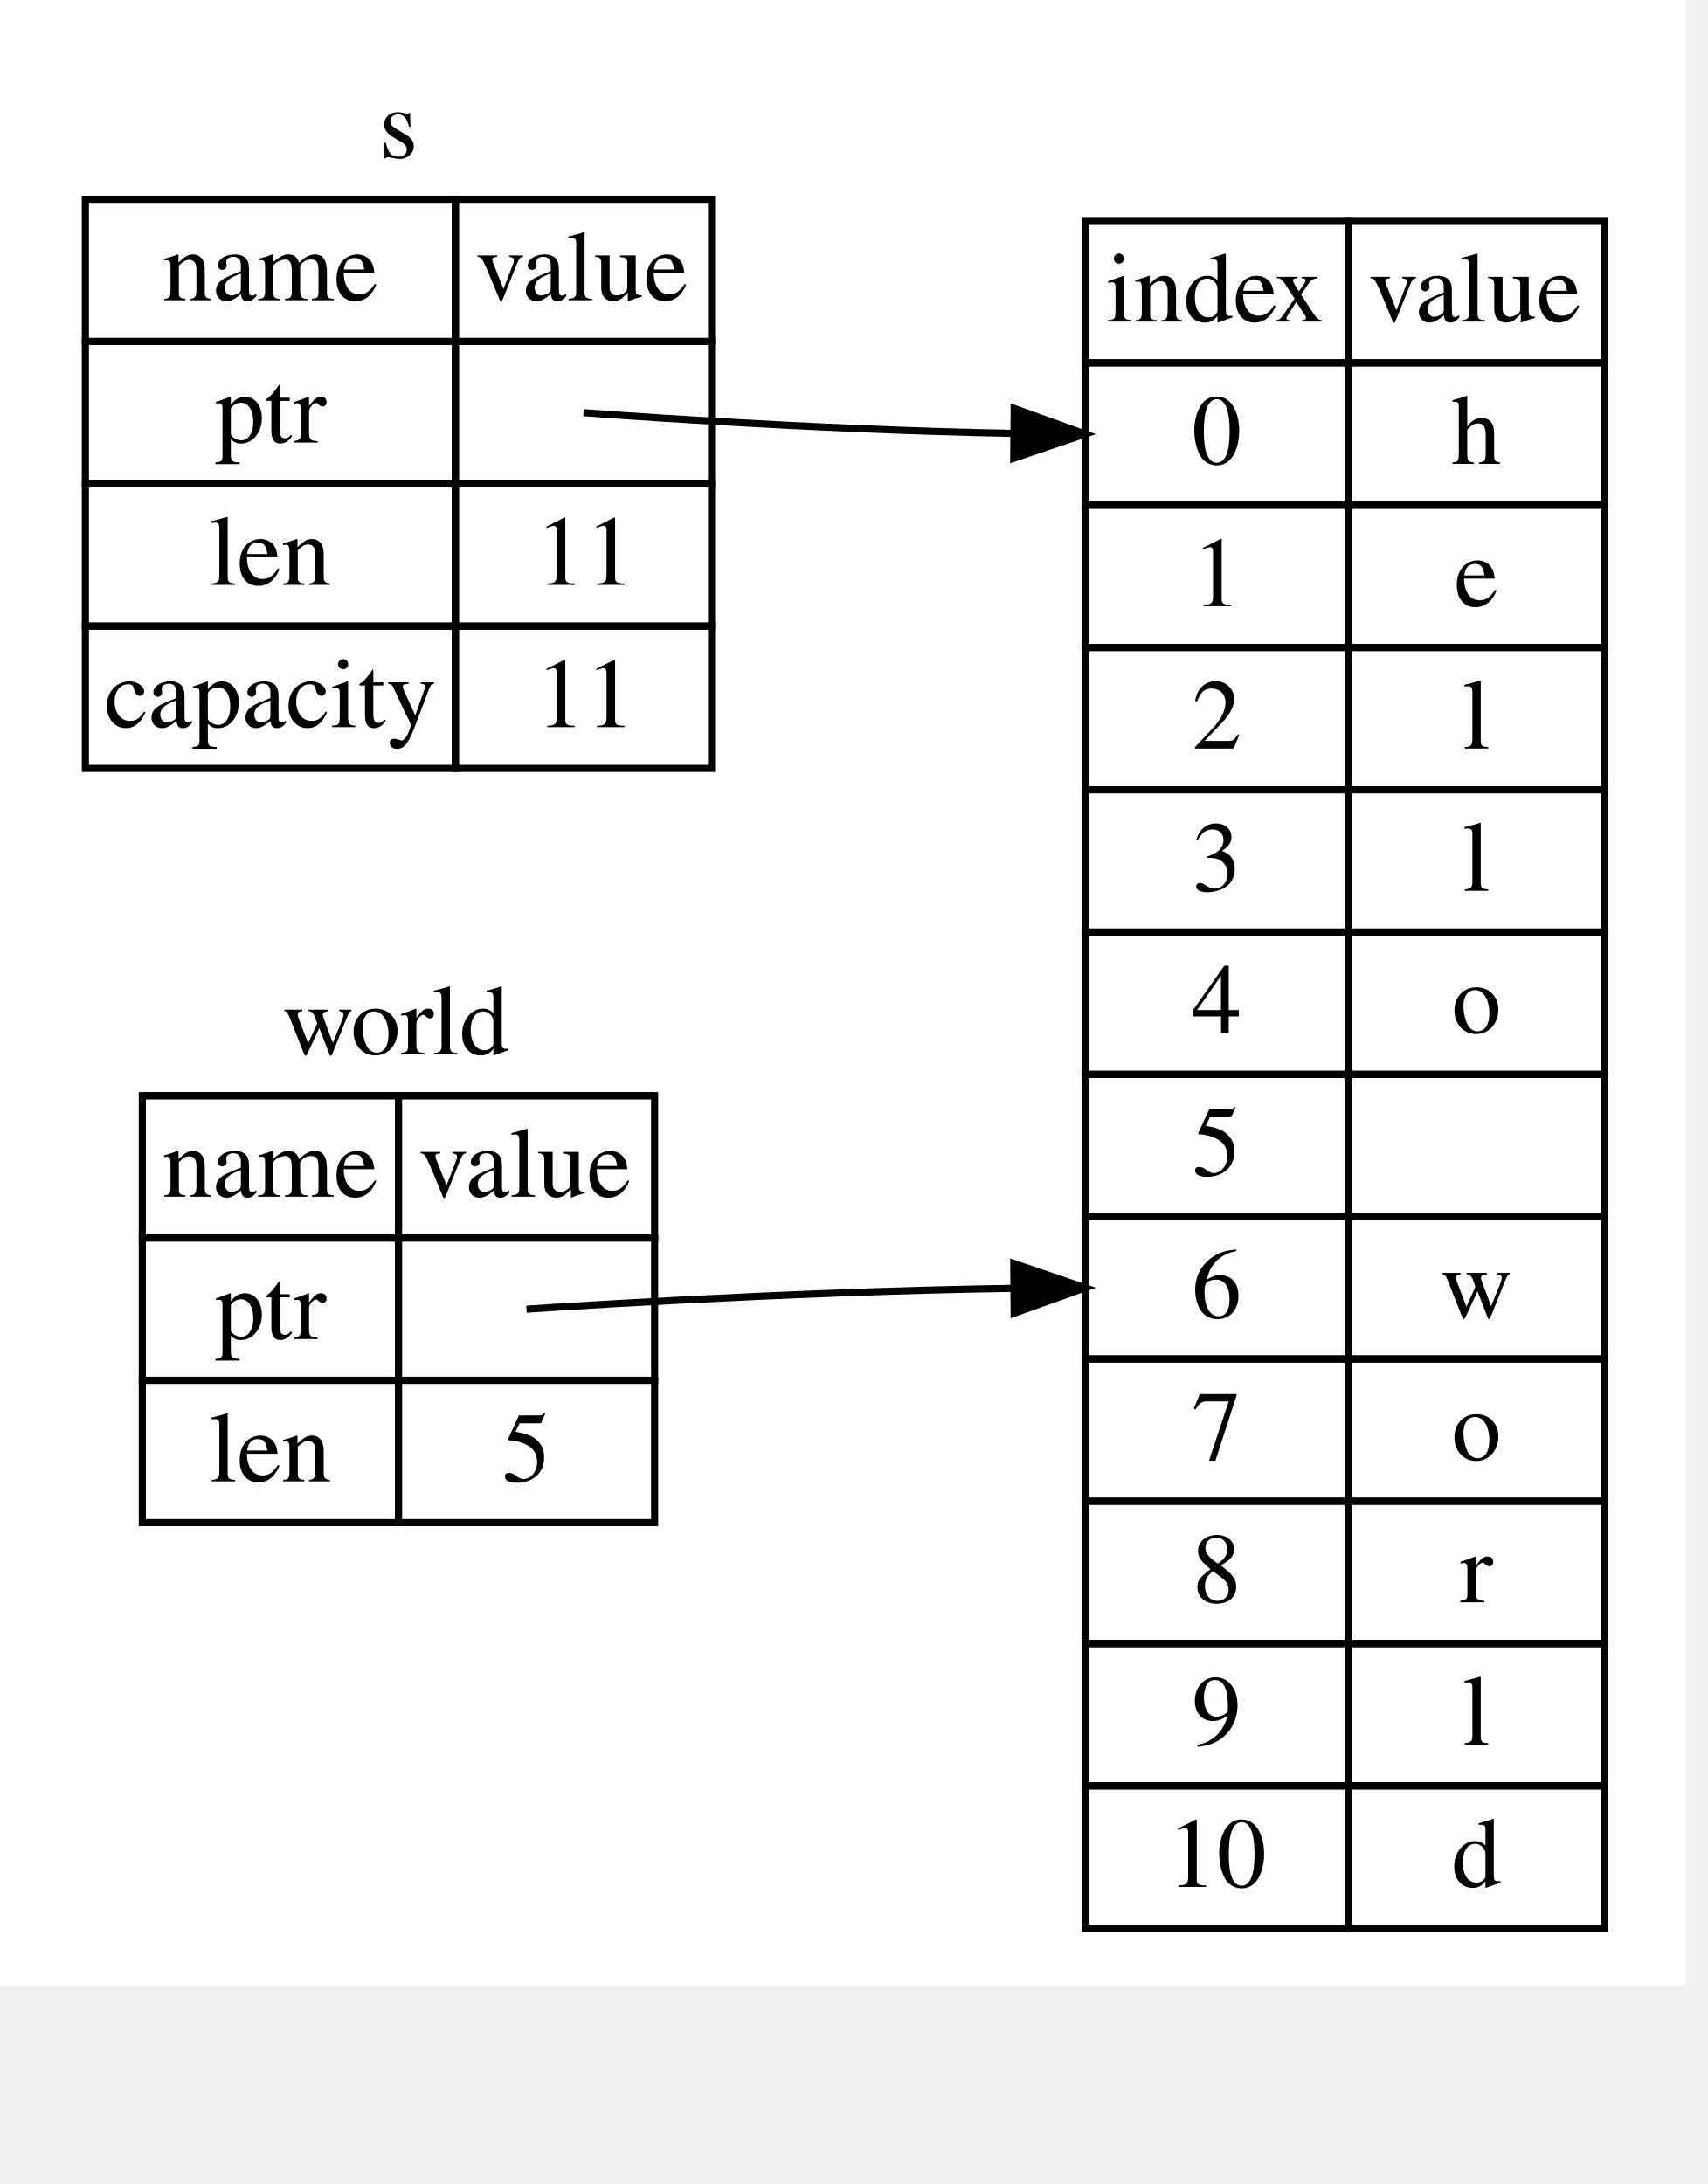
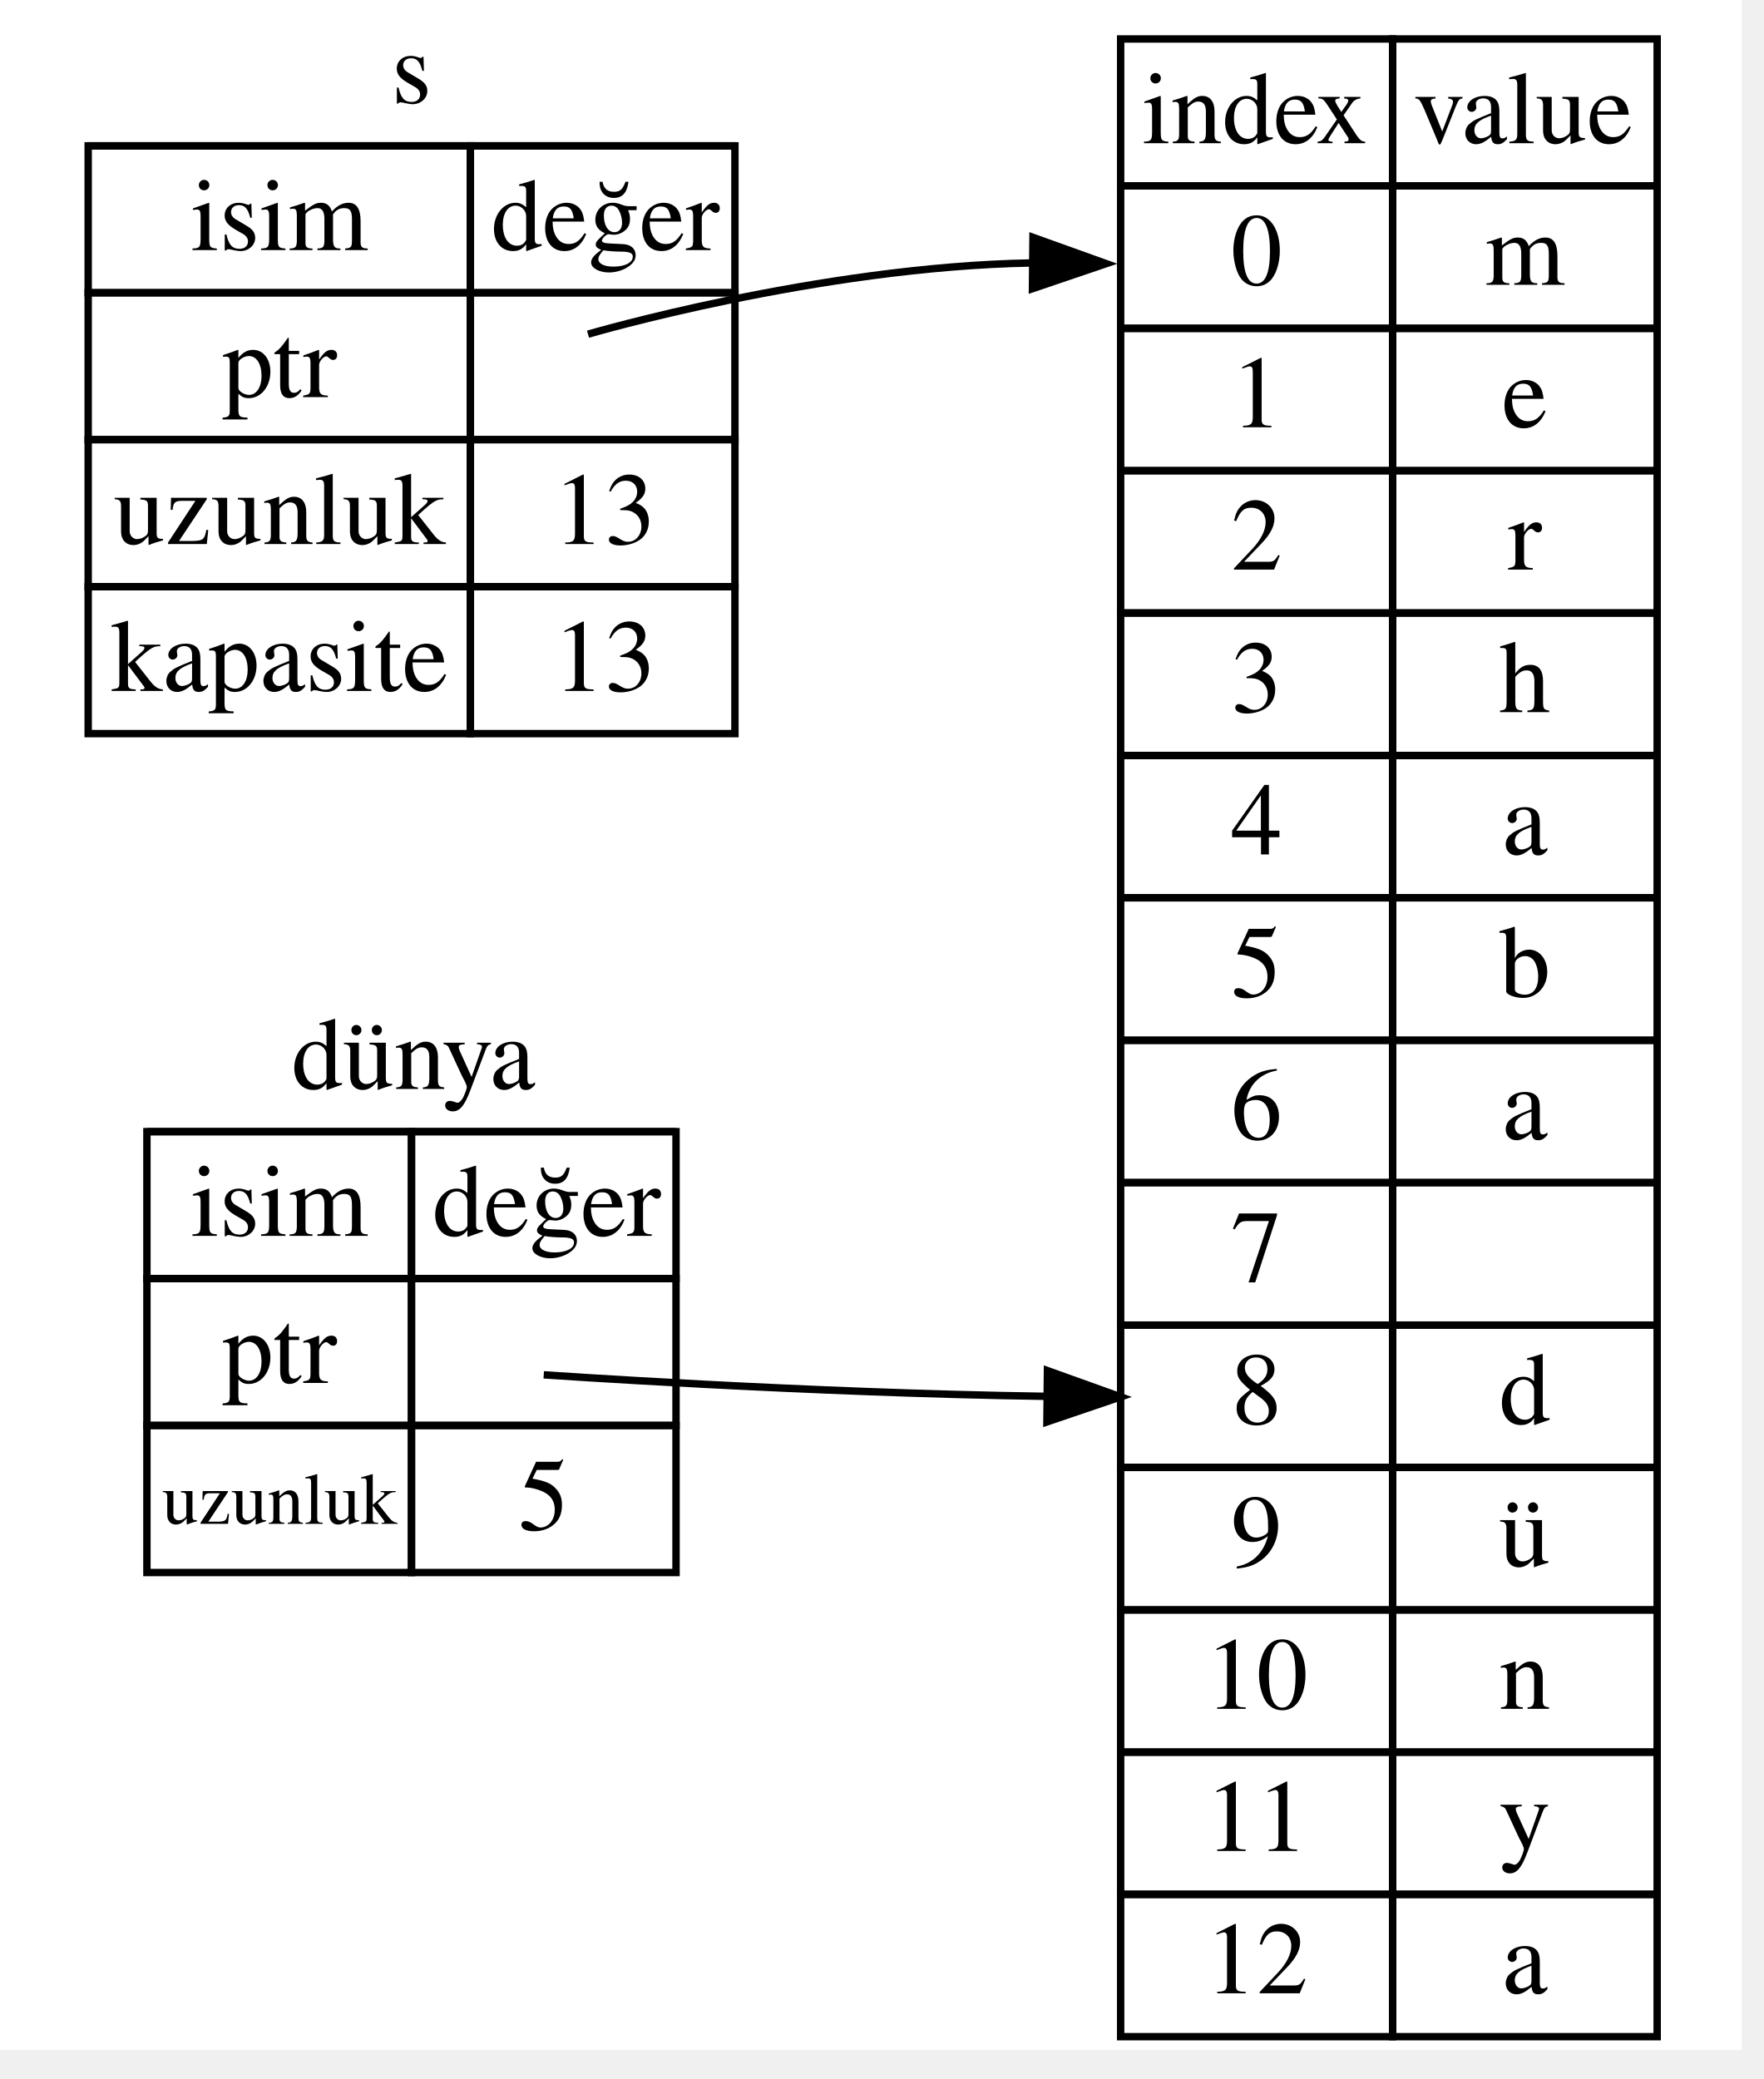
- <svg xmlns="http://www.w3.org/2000/svg" viewBox="0.00 0.00 1000.00 1279.00">
-   <g id="graph0" class="graph" transform="scale(4.1667 4.1667) rotate(0) translate(4 275)">
-     <polygon fill="#ffffff" stroke="transparent" points="-4,4 -4,-275 233,-275 233,4 -4,4" />
-     <g id="node1" class="node">
-       <polyline fill="none" stroke="#000000" points="16,-121 88,-121 " />
-       <text text-anchor="start" x="35.669" y="-126.8" font-family="Times,serif" font-size="14.00" fill="#000000">world</text>
-       <polygon fill="none" stroke="#000000" points="16,-101 16,-121 52,-121 52,-101 16,-101" />
-       <text text-anchor="start" x="18.841" y="-106.8" font-family="Times,serif" font-size="14.00" fill="#000000">name</text>
-       <polygon fill="none" stroke="#000000" points="52,-101 52,-121 88,-121 88,-101 52,-101" />
-       <text text-anchor="start" x="54.841" y="-106.8" font-family="Times,serif" font-size="14.00" fill="#000000">value</text>
-       <polygon fill="none" stroke="#000000" points="16,-81 16,-101 52,-101 52,-81 16,-81" />
-       <text text-anchor="start" x="26.224" y="-86.8" font-family="Times,serif" font-size="14.00" fill="#000000">ptr</text>
-       <polygon fill="none" stroke="#000000" points="52,-81 52,-101 88,-101 88,-81 52,-81" />
-       <polygon fill="none" stroke="#000000" points="16,-61 16,-81 52,-81 52,-61 16,-61" />
-       <text text-anchor="start" x="25.448" y="-66.8" font-family="Times,serif" font-size="14.00" fill="#000000">len</text>
-       <polygon fill="none" stroke="#000000" points="52,-61 52,-81 88,-81 88,-61 52,-61" />
-       <text text-anchor="start" x="66.5" y="-66.8" font-family="Times,serif" font-size="14.00" fill="#000000">5</text>
-     </g>
-     <g id="node3" class="node">
-       <polygon fill="none" stroke="#000000" points="148.5,-224 148.5,-244 185.5,-244 185.5,-224 148.5,-224" />
-       <text text-anchor="start" x="151.448" y="-229.8" font-family="Times,serif" font-size="14.00" fill="#000000">index</text>
-       <polygon fill="none" stroke="#000000" points="185.5,-224 185.5,-244 221.5,-244 221.5,-224 185.5,-224" />
-       <text text-anchor="start" x="188.341" y="-229.8" font-family="Times,serif" font-size="14.00" fill="#000000">value</text>
-       <polygon fill="none" stroke="#000000" points="148.5,-204 148.5,-224 185.5,-224 185.5,-204 148.5,-204" />
-       <text text-anchor="start" x="163.5" y="-209.8" font-family="Times,serif" font-size="14.00" fill="#000000">0</text>
-       <polygon fill="none" stroke="#000000" points="185.5,-204 185.5,-224 221.5,-224 221.5,-204 185.5,-204" />
-       <text text-anchor="start" x="200" y="-209.8" font-family="Times,serif" font-size="14.00" fill="#000000">h</text>
-       <polygon fill="none" stroke="#000000" points="148.5,-184 148.5,-204 185.5,-204 185.5,-184 148.5,-184" />
-       <text text-anchor="start" x="163.5" y="-189.8" font-family="Times,serif" font-size="14.00" fill="#000000">1</text>
-       <polygon fill="none" stroke="#000000" points="185.5,-184 185.5,-204 221.5,-204 221.5,-184 185.5,-184" />
-       <text text-anchor="start" x="200.393" y="-189.8" font-family="Times,serif" font-size="14.00" fill="#000000">e</text>
-       <polygon fill="none" stroke="#000000" points="148.5,-164 148.5,-184 185.5,-184 185.5,-164 148.5,-164" />
-       <text text-anchor="start" x="163.5" y="-169.8" font-family="Times,serif" font-size="14.00" fill="#000000">2</text>
-       <polygon fill="none" stroke="#000000" points="185.5,-164 185.5,-184 221.5,-184 221.5,-164 185.5,-164" />
-       <text text-anchor="start" x="201.555" y="-169.8" font-family="Times,serif" font-size="14.00" fill="#000000">l</text>
-       <polygon fill="none" stroke="#000000" points="148.5,-144 148.5,-164 185.5,-164 185.5,-144 148.5,-144" />
-       <text text-anchor="start" x="163.5" y="-149.8" font-family="Times,serif" font-size="14.00" fill="#000000">3</text>
-       <polygon fill="none" stroke="#000000" points="185.5,-144 185.5,-164 221.5,-164 221.5,-144 185.5,-144" />
-       <text text-anchor="start" x="201.555" y="-149.8" font-family="Times,serif" font-size="14.00" fill="#000000">l</text>
-       <polygon fill="none" stroke="#000000" points="148.5,-124 148.5,-144 185.5,-144 185.5,-124 148.5,-124" />
-       <text text-anchor="start" x="163.5" y="-129.8" font-family="Times,serif" font-size="14.00" fill="#000000">4</text>
-       <polygon fill="none" stroke="#000000" points="185.5,-124 185.5,-144 221.5,-144 221.5,-124 185.5,-124" />
-       <text text-anchor="start" x="200" y="-129.8" font-family="Times,serif" font-size="14.00" fill="#000000">o</text>
-       <polygon fill="none" stroke="#000000" points="148.5,-104 148.5,-124 185.5,-124 185.5,-104 148.5,-104" />
-       <text text-anchor="start" x="163.5" y="-109.8" font-family="Times,serif" font-size="14.00" fill="#000000">5</text>
-       <polygon fill="none" stroke="#000000" points="185.5,-104 185.5,-124 221.5,-124 221.5,-104 185.5,-104" />
-       <text text-anchor="start" x="201.75" y="-109.8" font-family="Times,serif" font-size="14.00" fill="#000000"> </text>
-       <polygon fill="none" stroke="#000000" points="148.5,-84 148.5,-104 185.5,-104 185.5,-84 148.5,-84" />
-       <text text-anchor="start" x="163.5" y="-89.8" font-family="Times,serif" font-size="14.00" fill="#000000">6</text>
-       <polygon fill="none" stroke="#000000" points="185.5,-84 185.5,-104 221.5,-104 221.5,-84 185.5,-84" />
-       <text text-anchor="start" x="198.445" y="-89.8" font-family="Times,serif" font-size="14.00" fill="#000000">w</text>
-       <polygon fill="none" stroke="#000000" points="148.5,-64 148.5,-84 185.5,-84 185.5,-64 148.5,-64" />
-       <text text-anchor="start" x="163.5" y="-69.8" font-family="Times,serif" font-size="14.00" fill="#000000">7</text>
-       <polygon fill="none" stroke="#000000" points="185.5,-64 185.5,-84 221.5,-84 221.5,-64 185.5,-64" />
-       <text text-anchor="start" x="200" y="-69.8" font-family="Times,serif" font-size="14.00" fill="#000000">o</text>
-       <polygon fill="none" stroke="#000000" points="148.5,-44 148.5,-64 185.5,-64 185.5,-44 148.5,-44" />
-       <text text-anchor="start" x="163.5" y="-49.8" font-family="Times,serif" font-size="14.00" fill="#000000">8</text>
-       <polygon fill="none" stroke="#000000" points="185.5,-44 185.5,-64 221.5,-64 221.5,-44 185.5,-44" />
-       <text text-anchor="start" x="201.169" y="-49.8" font-family="Times,serif" font-size="14.00" fill="#000000">r</text>
-       <polygon fill="none" stroke="#000000" points="148.5,-24 148.5,-44 185.5,-44 185.5,-24 148.5,-24" />
-       <text text-anchor="start" x="163.5" y="-29.8" font-family="Times,serif" font-size="14.00" fill="#000000">9</text>
-       <polygon fill="none" stroke="#000000" points="185.5,-24 185.5,-44 221.5,-44 221.5,-24 185.5,-24" />
-       <text text-anchor="start" x="201.555" y="-29.8" font-family="Times,serif" font-size="14.00" fill="#000000">l</text>
-       <polygon fill="none" stroke="#000000" points="148.5,-4 148.5,-24 185.5,-24 185.5,-4 148.5,-4" />
-       <text text-anchor="start" x="160" y="-9.8" font-family="Times,serif" font-size="14.00" fill="#000000">10</text>
-       <polygon fill="none" stroke="#000000" points="185.5,-4 185.5,-24 221.5,-24 221.5,-4 185.5,-4" />
-       <text text-anchor="start" x="200" y="-9.8" font-family="Times,serif" font-size="14.00" fill="#000000">d</text>
-     </g>
-     <g id="edge1" class="edge">
-       <path fill="none" stroke="#000000" d="M70,-91C70,-91 105.796,-93.464 138.495,-93.926" />
-       <polygon fill="#000000" stroke="#000000" points="138.474,-97.426 148.5,-94 138.526,-90.426 138.474,-97.426" />
-     </g>
-     <g id="node2" class="node">
-       <polyline fill="none" stroke="#000000" points="8,-247 96,-247 " />
-       <text text-anchor="start" x="49.276" y="-252.8" font-family="Times,serif" font-size="14.00" fill="#000000">s</text>
-       <polygon fill="none" stroke="#000000" points="8,-227 8,-247 60,-247 60,-227 8,-227" />
-       <text text-anchor="start" x="18.841" y="-232.8" font-family="Times,serif" font-size="14.00" fill="#000000">name</text>
-       <polygon fill="none" stroke="#000000" points="60,-227 60,-247 96,-247 96,-227 60,-227" />
-       <text text-anchor="start" x="62.841" y="-232.8" font-family="Times,serif" font-size="14.00" fill="#000000">value</text>
-       <polygon fill="none" stroke="#000000" points="8,-207 8,-227 60,-227 60,-207 8,-207" />
-       <text text-anchor="start" x="26.224" y="-212.8" font-family="Times,serif" font-size="14.00" fill="#000000">ptr</text>
-       <polygon fill="none" stroke="#000000" points="60,-207 60,-227 96,-227 96,-207 60,-207" />
-       <polygon fill="none" stroke="#000000" points="8,-187 8,-207 60,-207 60,-187 8,-187" />
-       <text text-anchor="start" x="25.448" y="-192.8" font-family="Times,serif" font-size="14.00" fill="#000000">len</text>
-       <polygon fill="none" stroke="#000000" points="60,-187 60,-207 96,-207 96,-187 60,-187" />
-       <text text-anchor="start" x="71.256" y="-192.8" font-family="Times,serif" font-size="14.00" fill="#000000">11</text>
-       <polygon fill="none" stroke="#000000" points="8,-167 8,-187 60,-187 60,-167 8,-167" />
-       <text text-anchor="start" x="10.683" y="-172.8" font-family="Times,serif" font-size="14.00" fill="#000000">capacity</text>
-       <polygon fill="none" stroke="#000000" points="60,-167 60,-187 96,-187 96,-167 60,-167" />
-       <text text-anchor="start" x="71.256" y="-172.8" font-family="Times,serif" font-size="14.00" fill="#000000">11</text>
-     </g>
-     <g id="edge2" class="edge">
-       <path fill="none" stroke="#000000" d="M78,-217C78,-217 109.318,-214.599 138.373,-214.093" />
-       <polygon fill="#000000" stroke="#000000" points="138.533,-217.592 148.5,-214 138.468,-210.592 138.533,-217.592" />
+ <svg xmlns="http://www.w3.org/2000/svg" id="katman_1" data-name="katman 1" version="1.1" viewBox="0 0 1000 1178.9">
+   <defs>
+     <style>
+       .cls-1 {
+         fill: none;
+       }
+ 
+       .cls-1, .cls-2, .cls-3 {
+         stroke: #000;
+         stroke-miterlimit: 16.7;
+         stroke-width: 4.2px;
+       }
+ 
+       .cls-2 {
+         fill: #fff;
+         stroke-opacity: 0;
+       }
+ 
+       .cls-4 {
+         font-size: 41.3px;
+       }
+ 
+       .cls-4, .cls-5 {
+         font-family: Times-Roman, Times;
+         isolation: isolate;
+       }
+ 
+       .cls-4, .cls-5, .cls-3 {
+         fill: #000;
+       }
+ 
+       .cls-5 {
+         font-size: 58.3px;
+       }
+     </style>
+   </defs>
+   <g id="graph0">
+     <polygon class="cls-2" points="0 1162.5 0 0 987.5 0 987.5 1162.5 0 1162.5" />
+     <g id="node1">
+       <line class="cls-1" x1="83.3" y1="641.7" x2="383.3" y2="641.7" />
+       <text class="cls-5" transform="translate(165.3 617.5)">
+         <tspan x="0" y="0">dünya</tspan>
+       </text>
+       <polygon class="cls-1" points="83.3 725 83.3 641.7 233.3 641.7 233.3 725 83.3 725" />
+       <text class="cls-5" transform="translate(108.2 700.8)">
+         <tspan x="0" y="0">isim</tspan>
+       </text>
+       <polygon class="cls-1" points="233.3 725 233.3 641.7 383.3 641.7 383.3 725 233.3 725" />
+       <text class="cls-5" transform="translate(245.2 700.8)">
+         <tspan x="0" y="0">değer</tspan>
+       </text>
+       <polygon class="cls-1" points="83.3 808.3 83.3 725 233.3 725 233.3 808.3 83.3 808.3" />
+       <text class="cls-5" transform="translate(125.9 784.2)">
+         <tspan x="0" y="0">ptr</tspan>
+       </text>
+       <polygon class="cls-1" points="233.3 808.3 233.3 725 383.3 725 383.3 808.3 233.3 808.3" />
+       <polygon class="cls-1" points="83.3 891.7 83.3 808.3 233.3 808.3 233.3 891.7 83.3 891.7" />
+       <text class="cls-4" transform="translate(91.9 864.1)">
+         <tspan x="0" y="0">uzunluk</tspan>
+       </text>
+       <polygon class="cls-1" points="233.3 891.7 233.3 808.3 383.3 808.3 383.3 891.7 233.3 891.7" />
+       <text class="cls-5" transform="translate(293.8 867.5)">
+         <tspan x="0" y="0">5</tspan>
+       </text>
+     </g>
+     <g id="node3">
+       <polygon class="cls-1" points="635.4 105.4 635.4 22.1 789.6 22.1 789.6 105.4 635.4 105.4" />
+       <text class="cls-5" transform="translate(647.7 81.2)">
+         <tspan x="0" y="0">index</tspan>
+       </text>
+       <polygon class="cls-1" points="789.6 105.4 789.6 22.1 939.6 22.1 939.6 105.4 789.6 105.4" />
+       <text class="cls-5" transform="translate(801.4 81.2)">
+         <tspan x="0" y="0">value</tspan>
+       </text>
+       <polygon class="cls-1" points="635.4 186.2 635.4 105.4 789.6 105.4 789.6 186.2 635.4 186.2" />
+       <text class="cls-5" transform="translate(697.9 161.5)">
+         <tspan x="0" y="0">0</tspan>
+       </text>
+       <polygon class="cls-1" points="789.6 186.2 789.6 105.4 939.6 105.4 939.6 186.2 789.6 186.2" />
+       <text class="cls-5" transform="translate(841.9 161.5)">
+         <tspan x="0" y="0">m</tspan>
+       </text>
+       <polygon class="cls-1" points="635.4 266.9 635.4 186.2 789.6 186.2 789.6 266.9 635.4 266.9" />
+       <text class="cls-5" transform="translate(697.9 242.3)">
+         <tspan x="0" y="0">1</tspan>
+       </text>
+       <polygon class="cls-1" points="789.6 266.9 789.6 186.2 939.6 186.2 939.6 266.9 789.6 266.9" />
+       <text class="cls-5" transform="translate(851.6 242.3)">
+         <tspan x="0" y="0">e</tspan>
+       </text>
+       <polygon class="cls-1" points="635.4 347.6 635.4 266.9 789.6 266.9 789.6 347.6 635.4 347.6" />
+       <text class="cls-5" transform="translate(697.9 323)">
+         <tspan x="0" y="0">2</tspan>
+       </text>
+       <polygon class="cls-1" points="789.6 347.6 789.6 266.9 939.6 266.9 939.6 347.6 789.6 347.6" />
+       <text class="cls-5" transform="translate(854.8 323)">
+         <tspan x="0" y="0">r</tspan>
+       </text>
+       <polygon class="cls-1" points="635.4 428.4 635.4 347.6 789.6 347.6 789.6 428.4 635.4 428.4" />
+       <text class="cls-5" transform="translate(697.9 403.8)">
+         <tspan x="0" y="0">3</tspan>
+       </text>
+       <polygon class="cls-1" points="789.6 428.4 789.6 347.6 939.6 347.6 939.6 428.4 789.6 428.4" />
+       <text class="cls-5" transform="translate(850 403.8)">
+         <tspan x="0" y="0">h</tspan>
+       </text>
+       <polygon class="cls-1" points="635.4 509.1 635.4 428.4 789.6 428.4 789.6 509.1 635.4 509.1" />
+       <text class="cls-5" transform="translate(697.9 484.5)">
+         <tspan x="0" y="0">4</tspan>
+       </text>
+       <polygon class="cls-1" points="789.6 509.1 789.6 428.4 939.6 428.4 939.6 509.1 789.6 509.1" />
+       <text class="cls-5" transform="translate(851.6 484.5)">
+         <tspan x="0" y="0">a</tspan>
+       </text>
+       <text class="cls-5" transform="translate(850 565.3)">
+         <tspan x="0" y="0">b</tspan>
+       </text>
+       <polygon class="cls-1" points="635.4 589.9 635.4 509.1 789.6 509.1 789.6 589.9 635.4 589.9" />
+       <text class="cls-5" transform="translate(697.9 565.3)">
+         <tspan x="0" y="0">5</tspan>
+       </text>
+       <polygon class="cls-1" points="789.6 589.9 789.6 509.1 939.6 509.1 939.6 589.9 789.6 589.9" />
+       <polygon class="cls-1" points="635.4 670.6 635.4 589.9 789.6 589.9 789.6 670.6 635.4 670.6" />
+       <text class="cls-5" transform="translate(697.9 646)">
+         <tspan x="0" y="0">6</tspan>
+       </text>
+       <polygon class="cls-1" points="789.6 670.6 789.6 589.9 939.6 589.9 939.6 670.6 789.6 670.6" />
+       <text class="cls-5" transform="translate(851.6 646)">
+         <tspan x="0" y="0">a</tspan>
+       </text>
+       <polygon class="cls-1" points="635.4 751.4 635.4 670.6 789.6 670.6 789.6 751.4 635.4 751.4" />
+       <text class="cls-5" transform="translate(697.9 726.7)">
+         <tspan x="0" y="0">7</tspan>
+       </text>
+       <polygon class="cls-1" points="789.6 751.4 789.6 670.6 939.6 670.6 939.6 751.4 789.6 751.4" />
+       <polygon class="cls-1" points="635.4 832.1 635.4 751.4 789.6 751.4 789.6 832.1 635.4 832.1" />
+       <text class="cls-5" transform="translate(697.9 807.5)">
+         <tspan x="0" y="0">8</tspan>
+       </text>
+       <polygon class="cls-1" points="789.6 832.1 789.6 751.4 939.6 751.4 939.6 832.1 789.6 832.1" />
+       <text class="cls-5" transform="translate(850 807.5)">
+         <tspan x="0" y="0">d</tspan>
+       </text>
+       <polygon class="cls-1" points="635.4 912.9 635.4 832.1 789.6 832.1 789.6 912.9 635.4 912.9" />
+       <text class="cls-5" transform="translate(697.9 888.2)">
+         <tspan x="0" y="0">9</tspan>
+       </text>
+       <polygon class="cls-1" points="789.6 912.9 789.6 832.1 939.6 832.1 939.6 912.9 789.6 912.9" />
+       <text class="cls-5" transform="translate(850 888.2)">
+         <tspan x="0" y="0">ü</tspan>
+       </text>
+       <polygon class="cls-1" points="635.4 993.6 635.4 912.9 789.6 912.9 789.6 993.6 635.4 993.6" />
+       <text class="cls-5" transform="translate(683.3 969)">
+         <tspan x="0" y="0">10</tspan>
+       </text>
+       <polygon class="cls-1" points="789.6 993.6 789.6 912.9 939.6 912.9 939.6 993.6 789.6 993.6" />
+       <polygon class="cls-1" points="635.4 1074.3 635.4 993.5 789.6 993.5 789.6 1074.3 635.4 1074.3" />
+       <polygon class="cls-1" points="789.6 1074.3 789.6 993.5 939.6 993.5 939.6 1074.3 789.6 1074.3" />
+       <polygon class="cls-1" points="635.4 1154.9 635.4 1074.1 789.6 1074.1 789.6 1154.9 635.4 1154.9" />
+       <polygon class="cls-1" points="789.6 1154.9 789.6 1074.1 939.6 1074.1 939.6 1154.9 789.6 1154.9" />
+       <text class="cls-5" transform="translate(850 969)">
+         <tspan x="0" y="0">n</tspan>
+       </text>
+       <text class="cls-5" transform="translate(683.3 1049.6)">
+         <tspan x="0" y="0">11</tspan>
+       </text>
+       <text class="cls-5" transform="translate(850 1049.6)">
+         <tspan x="0" y="0">y</tspan>
+       </text>
+       <text class="cls-5" transform="translate(683.3 1130.3)">
+         <tspan x="0" y="0">12</tspan>
+       </text>
+       <text class="cls-5" transform="translate(851.6 1130.3)">
+         <tspan x="0" y="0">a</tspan>
+       </text>
+     </g>
+     <g id="edge1">
+       <path class="cls-1" d="M593.7,791.8c-136.2-1.9-285.4-12.2-285.4-12.2" />
+       <polygon class="cls-3" points="593.9 777.2 635.4 792.1 593.6 806.3 593.9 777.2" />
+     </g>
+     <g id="node2">
+       <line class="cls-1" x1="50" y1="82.7" x2="416.7" y2="82.7" />
+       <text class="cls-5" transform="translate(222 58.5)">
+         <tspan x="0" y="0">s</tspan>
+       </text>
+       <polygon class="cls-1" points="50 166 50 82.7 266.7 82.7 266.7 166 50 166" />
+       <text class="cls-5" transform="translate(108.2 141.8)">
+         <tspan x="0" y="0">isim</tspan>
+       </text>
+       <polygon class="cls-1" points="266.7 166 266.7 82.7 416.7 82.7 416.7 166 266.7 166" />
+       <text class="cls-5" transform="translate(278.5 141.8)">
+         <tspan x="0" y="0">değer</tspan>
+       </text>
+       <polygon class="cls-1" points="50 249.3 50 166 266.7 166 266.7 249.3 50 249.3" />
+       <text class="cls-5" transform="translate(125.9 225.2)">
+         <tspan x="0" y="0">ptr</tspan>
+       </text>
+       <polygon class="cls-1" points="266.7 249.3 266.7 166 416.7 166 416.7 249.3 266.7 249.3" />
+       <polygon class="cls-1" points="50 332.7 50 249.3 266.7 249.3 266.7 332.7 50 332.7" />
+       <text class="cls-5" transform="translate(64.5 308.5)">
+         <tspan x="0" y="0">uzunluk</tspan>
+       </text>
+       <polygon class="cls-1" points="266.7 332.7 266.7 249.3 416.7 249.3 416.7 332.7 266.7 332.7" />
+       <text class="cls-5" transform="translate(313.6 308.5)">
+         <tspan x="0" y="0">13</tspan>
+       </text>
+       <polygon class="cls-1" points="50 416 50 332.7 266.7 332.7 266.7 416 50 416" />
+       <text class="cls-5" transform="translate(62.9 391.8)">
+         <tspan x="0" y="0">kapasite</tspan>
+       </text>
+       <polygon class="cls-1" points="266.7 416 266.7 332.7 416.7 332.7 416.7 416 266.7 416" />
+       <text class="cls-5" transform="translate(313.6 391.8)">
+         <tspan x="0" y="0">13</tspan>
+       </text>
+     </g>
+     <g id="edge2">
+       <path class="cls-1" d="M333.4,189.5s130.5-38.3,251.6-40.4" />
+       <polygon class="cls-3" points="585.7 134.6 627.2 149.5 585.4 163.7 585.7 134.6" />
    </g>
  </g>
</svg>
